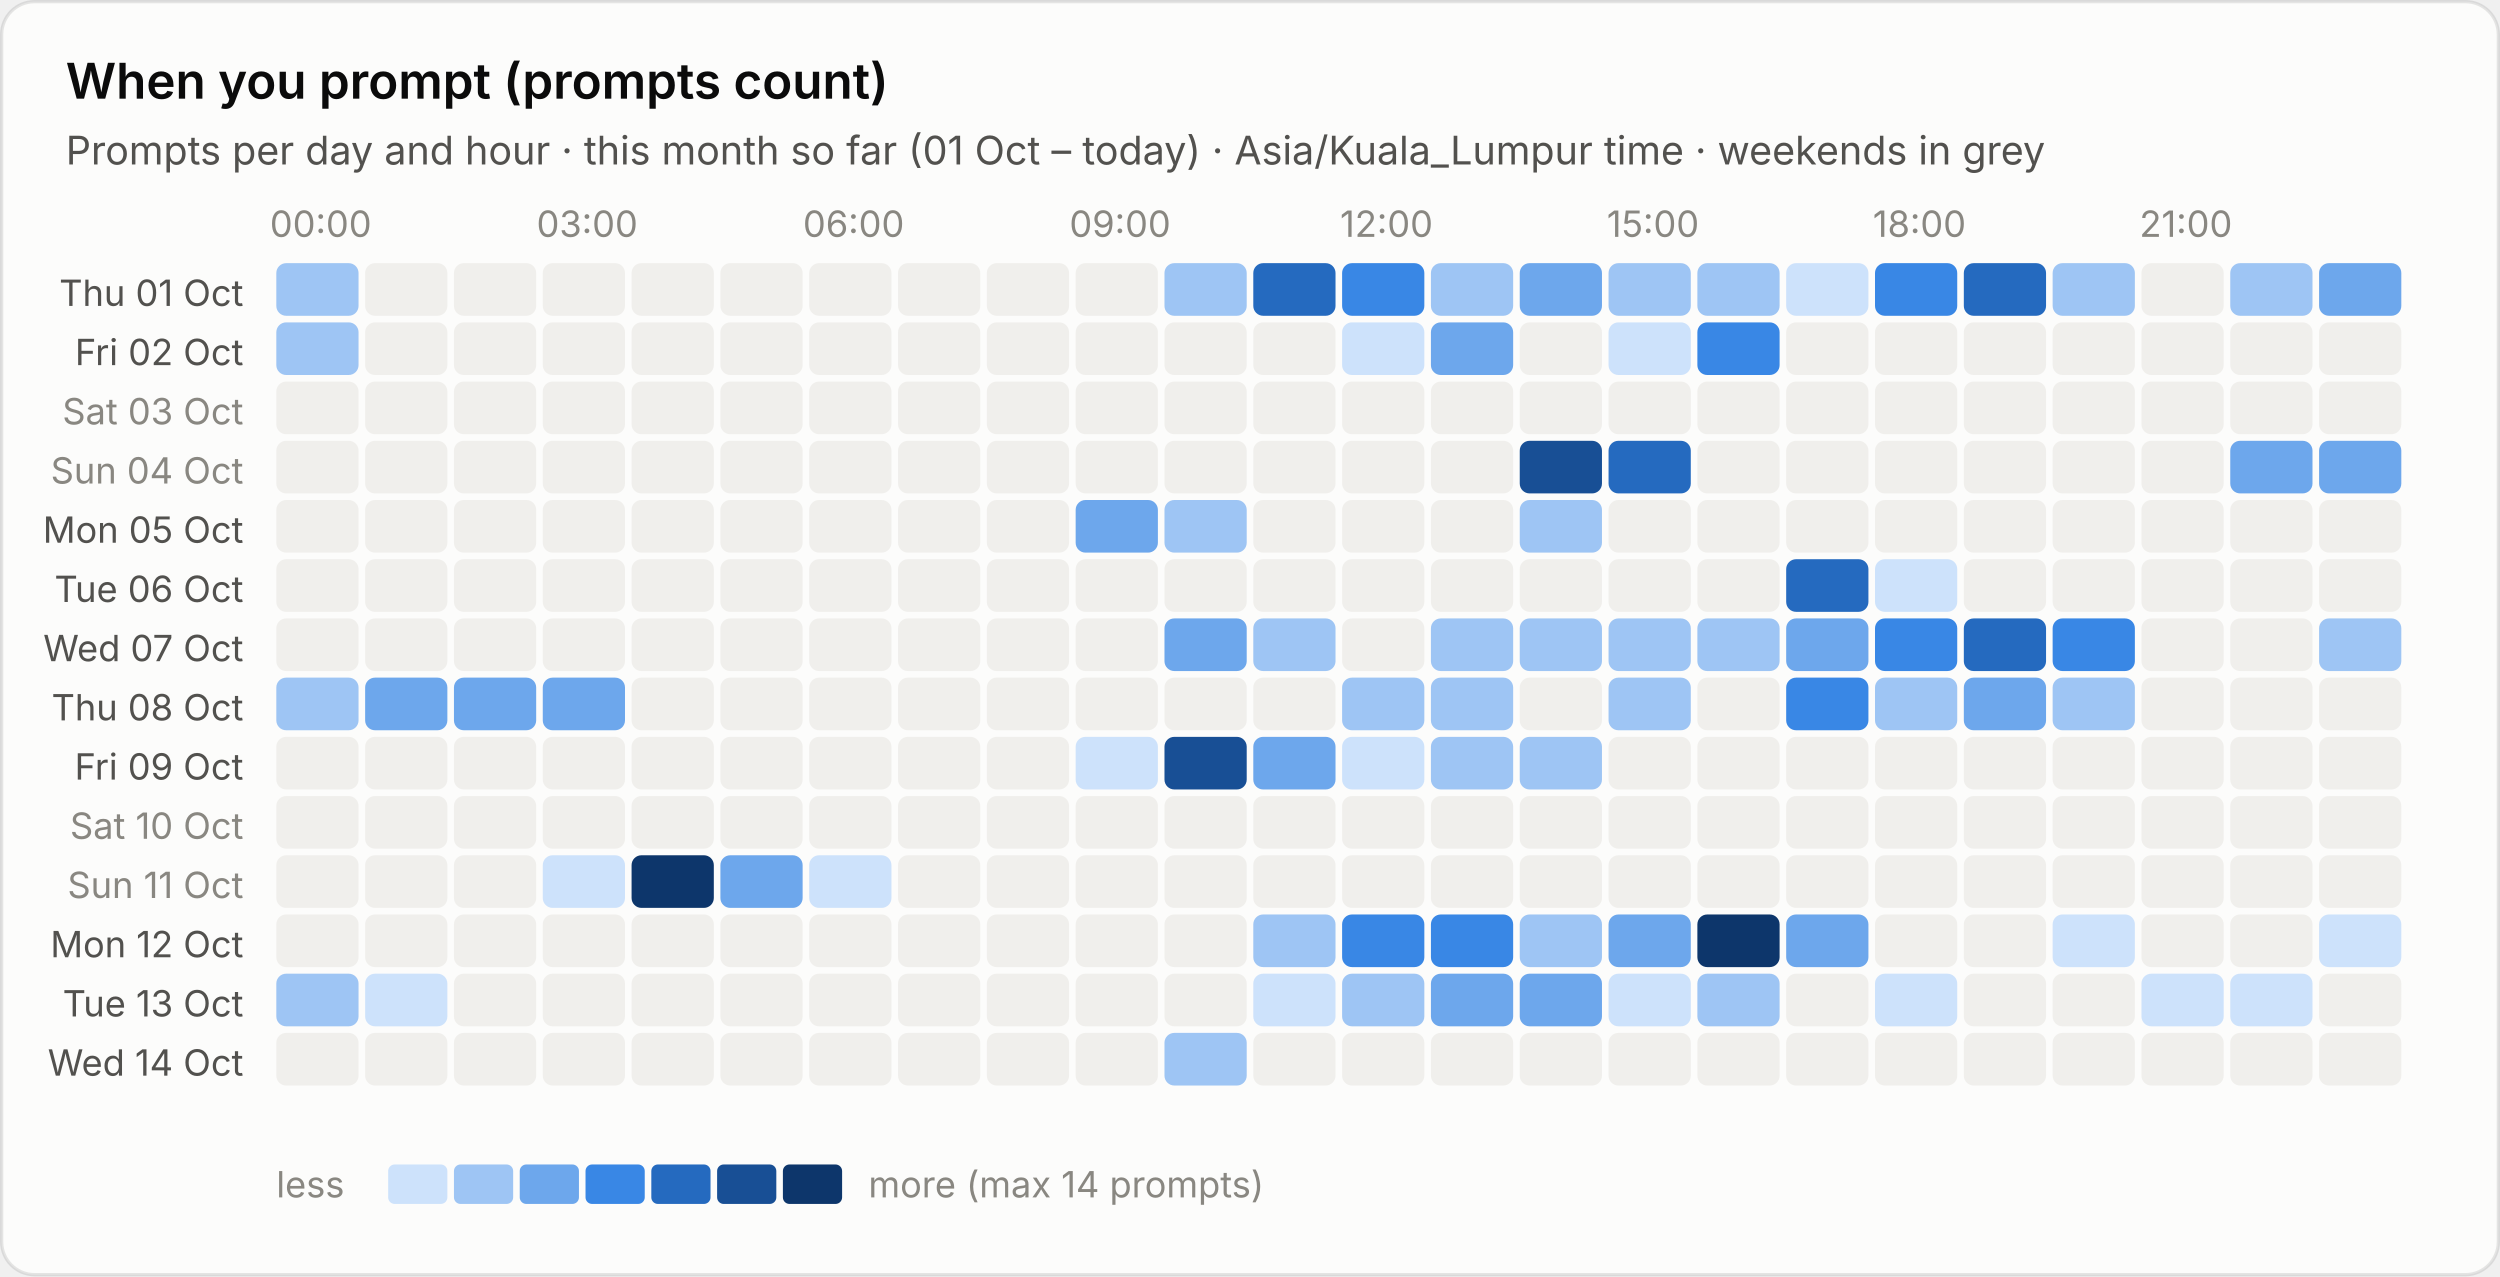
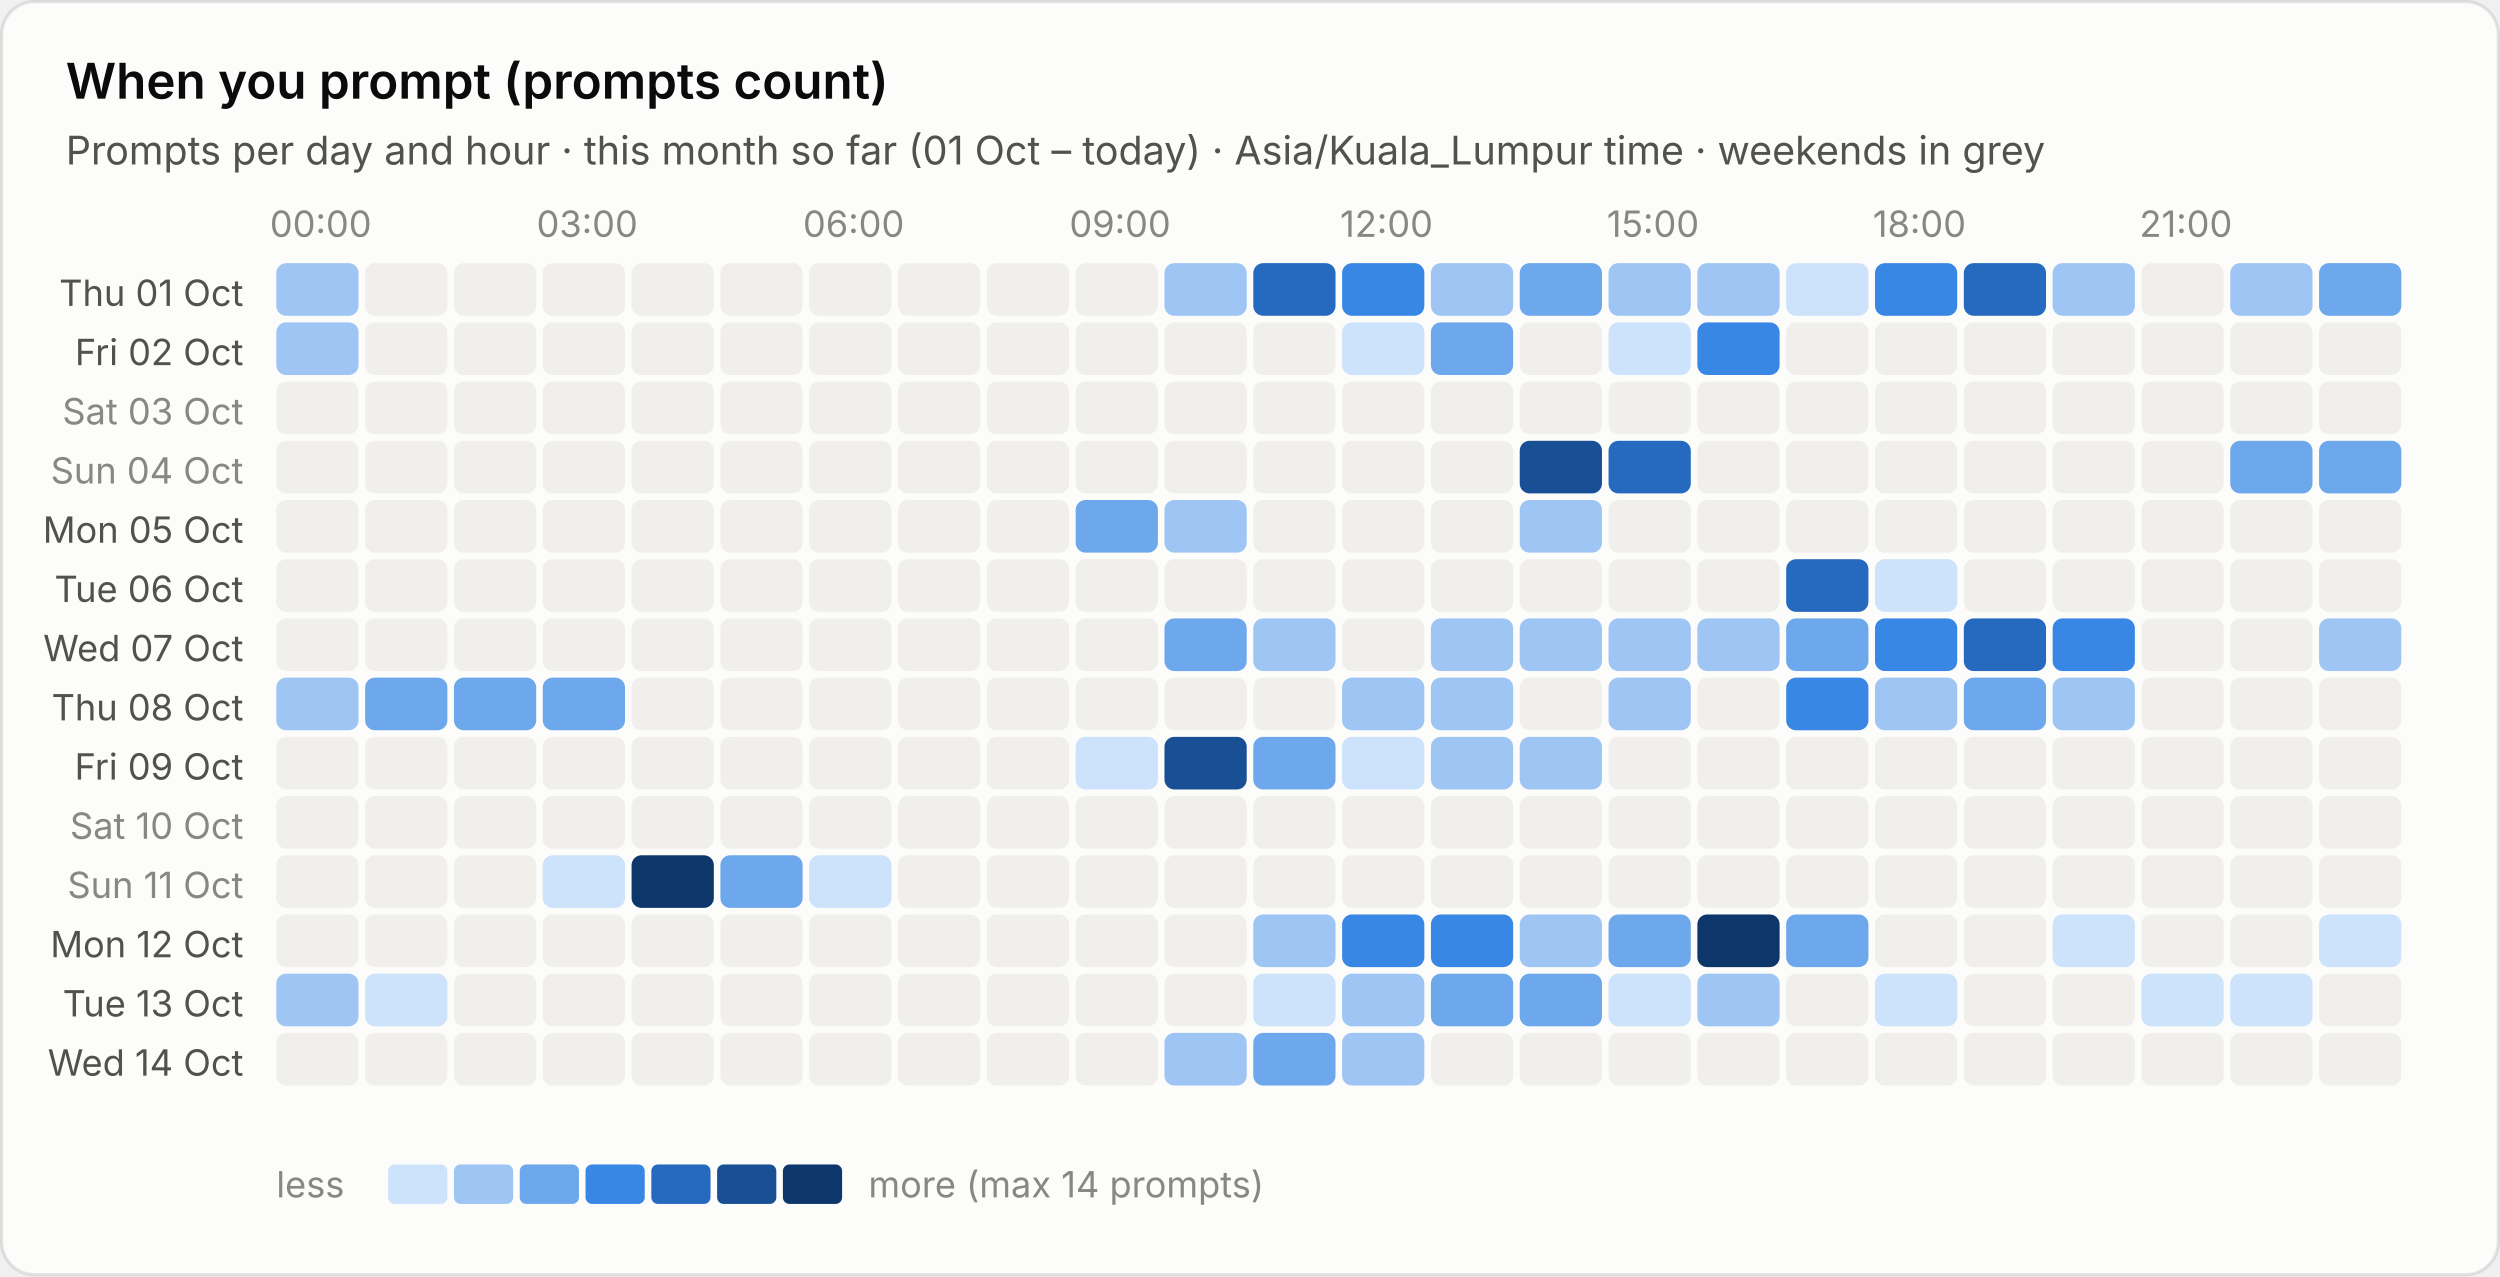
<svg xmlns="http://www.w3.org/2000/svg" viewBox="0 0 760 388" width="760" height="388" role="img" aria-label="When you prompt (prompts count)">
  <style>text{font-family:system-ui,-apple-system,"Segoe UI",sans-serif;font-variant-numeric:tabular-nums}.bg{fill:#fcfcfb;stroke:rgba(11,11,11,.10)}.tp{fill:#0b0b0b}.ts{fill:#52514e}.tm{fill:#898781}.grid{stroke:#e1e0d9;stroke-width:1}.base{stroke:#c3c2b7;stroke-width:1}.so{fill:#b5b3ad}.lo{stroke:#b5b3ad}.qe{fill:#f0efec}.ring{stroke:#fcfcfb}.area{fill-opacity:.1}.s0{fill:#2a78d6}.l0{stroke:#2a78d6}.s1{fill:#eb6834}.l1{stroke:#eb6834}.s2{fill:#1baf7a}.l2{stroke:#1baf7a}.s3{fill:#eda100}.l3{stroke:#eda100}.s4{fill:#e87ba4}.l4{stroke:#e87ba4}.s5{fill:#008300}.l5{stroke:#008300}.s6{fill:#4a3aa7}.l6{stroke:#4a3aa7}.s7{fill:#e34948}.l7{stroke:#e34948}.q0{fill:#cde2fb}.q1{fill:#9ec5f4}.q2{fill:#6da7ec}.q3{fill:#3987e5}.q4{fill:#256abf}.q5{fill:#184f95}.q6{fill:#0d366b}.r0{fill:#f8d4d4}.r1{fill:#ec8f8f}.r2{fill:#c42f2f}.a0{fill:#fbe3e3}.a1{fill:#f5b8b8}.a2{fill:#ec8f8f}.a3{fill:#d65252}.a4{fill:#a82525}.tq0{fill:#0b0b0b}.tq1{fill:#0b0b0b}.tq2{fill:#0b0b0b}.tq3{fill:#ffffff}.tq4{fill:#ffffff}.tq5{fill:#ffffff}.tq6{fill:#ffffff}.tr0{fill:#0b0b0b}.tr1{fill:#0b0b0b}.tr2{fill:#ffffff}.ta0{fill:#0b0b0b}.ta1{fill:#0b0b0b}.ta2{fill:#0b0b0b}.ta3{fill:#ffffff}.ta4{fill:#ffffff}.tw{fill:#ffffff}@media (prefers-color-scheme:dark){.bg{fill:#1a1a19;stroke:rgba(255,255,255,.10)}.tp{fill:#fff}.ts{fill:#c3c2b7}.tm{fill:#898781}.grid{stroke:#2c2c2a}.base{stroke:#383835}.so{fill:#5c5b57}.lo{stroke:#5c5b57}.qe{fill:#262624}.ring{stroke:#1a1a19}.s0{fill:#3987e5}.l0{stroke:#3987e5}.s1{fill:#d95926}.l1{stroke:#d95926}.s2{fill:#199e70}.l2{stroke:#199e70}.s3{fill:#c98500}.l3{stroke:#c98500}.s4{fill:#d55181}.l4{stroke:#d55181}.s5{fill:#008300}.l5{stroke:#008300}.s6{fill:#9085e9}.l6{stroke:#9085e9}.s7{fill:#e66767}.l7{stroke:#e66767}.q0{fill:#16263a}.q1{fill:#123a66}.q2{fill:#184f95}.q3{fill:#256abf}.q4{fill:#3987e5}.q5{fill:#6da7ec}.q6{fill:#b7d3f6}.r0{fill:#4a2023}.r1{fill:#8c2c2f}.r2{fill:#e25555}.a0{fill:#3a1a1c}.a1{fill:#5e2427}.a2{fill:#8c2c2f}.a3{fill:#c43c3f}.a4{fill:#f07070}.tq0{fill:#ffffff}.tq1{fill:#ffffff}.tq2{fill:#ffffff}.tq3{fill:#ffffff}.tq4{fill:#ffffff}.tq5{fill:#0b0b0b}.tq6{fill:#0b0b0b}.tr0{fill:#ffffff}.tr1{fill:#ffffff}.tr2{fill:#ffffff}.ta0{fill:#ffffff}.ta1{fill:#ffffff}.ta2{fill:#ffffff}.ta3{fill:#ffffff}.ta4{fill:#0b0b0b}.tw{fill:#ffffff}}</style>
  <rect class="bg" x=".5" y=".5" width="759" height="387" rx="10" />
  <text class="tp" x="20" y="30" font-size="15" font-weight="600">When you prompt (prompts count)</text>
  <text class="ts" x="20" y="50" font-size="12">Prompts per day and hour · this month so far (01 Oct – today) · Asia/Kuala_Lumpur time · weekends in grey</text>
  <text class="tm" x="97.5" y="72" font-size="11" text-anchor="middle">00:00</text>
  <text class="tm" x="178.5" y="72" font-size="11" text-anchor="middle">03:00</text>
  <text class="tm" x="259.5" y="72" font-size="11" text-anchor="middle">06:00</text>
  <text class="tm" x="340.5" y="72" font-size="11" text-anchor="middle">09:00</text>
  <text class="tm" x="421.5" y="72" font-size="11" text-anchor="middle">12:00</text>
  <text class="tm" x="502.5" y="72" font-size="11" text-anchor="middle">15:00</text>
  <text class="tm" x="583.5" y="72" font-size="11" text-anchor="middle">18:00</text>
  <text class="tm" x="664.5" y="72" font-size="11" text-anchor="middle">21:00</text>
  <text class="ts" x="74" y="93.0" font-size="11" text-anchor="end">Thu 01 Oct</text>
  <rect class="q1" x="84.0" y="80.0" width="25" height="16" rx="3" />
  <rect class="qe" x="111.0" y="80.0" width="25" height="16" rx="3" />
  <rect class="qe" x="138.0" y="80.0" width="25" height="16" rx="3" />
  <rect class="qe" x="165.0" y="80.0" width="25" height="16" rx="3" />
  <rect class="qe" x="192.0" y="80.0" width="25" height="16" rx="3" />
  <rect class="qe" x="219.0" y="80.0" width="25" height="16" rx="3" />
  <rect class="qe" x="246.0" y="80.0" width="25" height="16" rx="3" />
  <rect class="qe" x="273.0" y="80.0" width="25" height="16" rx="3" />
  <rect class="qe" x="300.0" y="80.0" width="25" height="16" rx="3" />
  <rect class="qe" x="327.0" y="80.0" width="25" height="16" rx="3" />
  <rect class="q1" x="354.0" y="80.0" width="25" height="16" rx="3" />
  <rect class="q4" x="381.0" y="80.0" width="25" height="16" rx="3" />
  <rect class="q3" x="408.0" y="80.0" width="25" height="16" rx="3" />
  <rect class="q1" x="435.0" y="80.0" width="25" height="16" rx="3" />
  <rect class="q2" x="462.0" y="80.0" width="25" height="16" rx="3" />
  <rect class="q1" x="489.0" y="80.0" width="25" height="16" rx="3" />
  <rect class="q1" x="516.0" y="80.0" width="25" height="16" rx="3" />
  <rect class="q0" x="543.0" y="80.0" width="25" height="16" rx="3" />
  <rect class="q3" x="570.0" y="80.0" width="25" height="16" rx="3" />
  <rect class="q4" x="597.0" y="80.0" width="25" height="16" rx="3" />
  <rect class="q1" x="624.0" y="80.0" width="25" height="16" rx="3" />
  <rect class="qe" x="651.0" y="80.0" width="25" height="16" rx="3" />
  <rect class="q1" x="678.0" y="80.0" width="25" height="16" rx="3" />
  <rect class="q2" x="705.0" y="80.0" width="25" height="16" rx="3" />
  <text class="ts" x="74" y="111.0" font-size="11" text-anchor="end">Fri 02 Oct</text>
  <rect class="q1" x="84.0" y="98.0" width="25" height="16" rx="3" />
  <rect class="qe" x="111.0" y="98.0" width="25" height="16" rx="3" />
  <rect class="qe" x="138.0" y="98.0" width="25" height="16" rx="3" />
  <rect class="qe" x="165.0" y="98.0" width="25" height="16" rx="3" />
  <rect class="qe" x="192.0" y="98.0" width="25" height="16" rx="3" />
  <rect class="qe" x="219.0" y="98.0" width="25" height="16" rx="3" />
  <rect class="qe" x="246.0" y="98.0" width="25" height="16" rx="3" />
  <rect class="qe" x="273.0" y="98.0" width="25" height="16" rx="3" />
  <rect class="qe" x="300.0" y="98.0" width="25" height="16" rx="3" />
  <rect class="qe" x="327.0" y="98.0" width="25" height="16" rx="3" />
  <rect class="qe" x="354.0" y="98.0" width="25" height="16" rx="3" />
  <rect class="qe" x="381.0" y="98.0" width="25" height="16" rx="3" />
  <rect class="q0" x="408.0" y="98.0" width="25" height="16" rx="3" />
  <rect class="q2" x="435.0" y="98.0" width="25" height="16" rx="3" />
  <rect class="qe" x="462.0" y="98.0" width="25" height="16" rx="3" />
  <rect class="q0" x="489.0" y="98.0" width="25" height="16" rx="3" />
  <rect class="q3" x="516.0" y="98.0" width="25" height="16" rx="3" />
  <rect class="qe" x="543.0" y="98.0" width="25" height="16" rx="3" />
  <rect class="qe" x="570.0" y="98.0" width="25" height="16" rx="3" />
  <rect class="qe" x="597.0" y="98.0" width="25" height="16" rx="3" />
  <rect class="qe" x="624.0" y="98.0" width="25" height="16" rx="3" />
  <rect class="qe" x="651.0" y="98.0" width="25" height="16" rx="3" />
  <rect class="qe" x="678.0" y="98.0" width="25" height="16" rx="3" />
  <rect class="qe" x="705.0" y="98.0" width="25" height="16" rx="3" />
  <text class="tm" x="74" y="129.0" font-size="11" text-anchor="end">Sat 03 Oct</text>
  <rect class="qe" x="84.0" y="116.0" width="25" height="16" rx="3" />
  <rect class="qe" x="111.0" y="116.0" width="25" height="16" rx="3" />
  <rect class="qe" x="138.0" y="116.0" width="25" height="16" rx="3" />
  <rect class="qe" x="165.0" y="116.0" width="25" height="16" rx="3" />
  <rect class="qe" x="192.0" y="116.0" width="25" height="16" rx="3" />
  <rect class="qe" x="219.0" y="116.0" width="25" height="16" rx="3" />
  <rect class="qe" x="246.0" y="116.0" width="25" height="16" rx="3" />
  <rect class="qe" x="273.0" y="116.0" width="25" height="16" rx="3" />
  <rect class="qe" x="300.0" y="116.0" width="25" height="16" rx="3" />
  <rect class="qe" x="327.0" y="116.0" width="25" height="16" rx="3" />
  <rect class="qe" x="354.0" y="116.0" width="25" height="16" rx="3" />
  <rect class="qe" x="381.0" y="116.0" width="25" height="16" rx="3" />
  <rect class="qe" x="408.0" y="116.0" width="25" height="16" rx="3" />
  <rect class="qe" x="435.0" y="116.0" width="25" height="16" rx="3" />
  <rect class="qe" x="462.0" y="116.0" width="25" height="16" rx="3" />
  <rect class="qe" x="489.0" y="116.0" width="25" height="16" rx="3" />
  <rect class="qe" x="516.0" y="116.0" width="25" height="16" rx="3" />
  <rect class="qe" x="543.0" y="116.0" width="25" height="16" rx="3" />
  <rect class="qe" x="570.0" y="116.0" width="25" height="16" rx="3" />
  <rect class="qe" x="597.0" y="116.0" width="25" height="16" rx="3" />
  <rect class="qe" x="624.0" y="116.0" width="25" height="16" rx="3" />
  <rect class="qe" x="651.0" y="116.0" width="25" height="16" rx="3" />
  <rect class="qe" x="678.0" y="116.0" width="25" height="16" rx="3" />
  <rect class="qe" x="705.0" y="116.0" width="25" height="16" rx="3" />
  <text class="tm" x="74" y="147.0" font-size="11" text-anchor="end">Sun 04 Oct</text>
  <rect class="qe" x="84.0" y="134.0" width="25" height="16" rx="3" />
  <rect class="qe" x="111.0" y="134.0" width="25" height="16" rx="3" />
  <rect class="qe" x="138.0" y="134.0" width="25" height="16" rx="3" />
  <rect class="qe" x="165.0" y="134.0" width="25" height="16" rx="3" />
  <rect class="qe" x="192.0" y="134.0" width="25" height="16" rx="3" />
  <rect class="qe" x="219.0" y="134.0" width="25" height="16" rx="3" />
  <rect class="qe" x="246.0" y="134.0" width="25" height="16" rx="3" />
  <rect class="qe" x="273.0" y="134.0" width="25" height="16" rx="3" />
  <rect class="qe" x="300.0" y="134.0" width="25" height="16" rx="3" />
  <rect class="qe" x="327.0" y="134.0" width="25" height="16" rx="3" />
  <rect class="qe" x="354.0" y="134.0" width="25" height="16" rx="3" />
  <rect class="qe" x="381.0" y="134.0" width="25" height="16" rx="3" />
  <rect class="qe" x="408.0" y="134.0" width="25" height="16" rx="3" />
  <rect class="qe" x="435.0" y="134.0" width="25" height="16" rx="3" />
  <rect class="q5" x="462.0" y="134.0" width="25" height="16" rx="3" />
  <rect class="q4" x="489.0" y="134.0" width="25" height="16" rx="3" />
  <rect class="qe" x="516.0" y="134.0" width="25" height="16" rx="3" />
  <rect class="qe" x="543.0" y="134.0" width="25" height="16" rx="3" />
  <rect class="qe" x="570.0" y="134.0" width="25" height="16" rx="3" />
  <rect class="qe" x="597.0" y="134.0" width="25" height="16" rx="3" />
  <rect class="qe" x="624.0" y="134.0" width="25" height="16" rx="3" />
  <rect class="qe" x="651.0" y="134.0" width="25" height="16" rx="3" />
  <rect class="q2" x="678.0" y="134.0" width="25" height="16" rx="3" />
  <rect class="q2" x="705.0" y="134.0" width="25" height="16" rx="3" />
  <text class="ts" x="74" y="165.0" font-size="11" text-anchor="end">Mon 05 Oct</text>
  <rect class="qe" x="84.0" y="152.0" width="25" height="16" rx="3" />
  <rect class="qe" x="111.0" y="152.0" width="25" height="16" rx="3" />
  <rect class="qe" x="138.0" y="152.0" width="25" height="16" rx="3" />
  <rect class="qe" x="165.0" y="152.0" width="25" height="16" rx="3" />
  <rect class="qe" x="192.0" y="152.0" width="25" height="16" rx="3" />
  <rect class="qe" x="219.0" y="152.0" width="25" height="16" rx="3" />
  <rect class="qe" x="246.0" y="152.0" width="25" height="16" rx="3" />
  <rect class="qe" x="273.0" y="152.0" width="25" height="16" rx="3" />
  <rect class="qe" x="300.0" y="152.0" width="25" height="16" rx="3" />
  <rect class="q2" x="327.0" y="152.0" width="25" height="16" rx="3" />
  <rect class="q1" x="354.0" y="152.0" width="25" height="16" rx="3" />
  <rect class="qe" x="381.0" y="152.0" width="25" height="16" rx="3" />
  <rect class="qe" x="408.0" y="152.0" width="25" height="16" rx="3" />
  <rect class="qe" x="435.0" y="152.0" width="25" height="16" rx="3" />
  <rect class="q1" x="462.0" y="152.0" width="25" height="16" rx="3" />
  <rect class="qe" x="489.0" y="152.0" width="25" height="16" rx="3" />
  <rect class="qe" x="516.0" y="152.0" width="25" height="16" rx="3" />
  <rect class="qe" x="543.0" y="152.0" width="25" height="16" rx="3" />
  <rect class="qe" x="570.0" y="152.0" width="25" height="16" rx="3" />
  <rect class="qe" x="597.0" y="152.0" width="25" height="16" rx="3" />
  <rect class="qe" x="624.0" y="152.0" width="25" height="16" rx="3" />
  <rect class="qe" x="651.0" y="152.0" width="25" height="16" rx="3" />
  <rect class="qe" x="678.0" y="152.0" width="25" height="16" rx="3" />
  <rect class="qe" x="705.0" y="152.0" width="25" height="16" rx="3" />
  <text class="ts" x="74" y="183.0" font-size="11" text-anchor="end">Tue 06 Oct</text>
  <rect class="qe" x="84.0" y="170.0" width="25" height="16" rx="3" />
  <rect class="qe" x="111.0" y="170.0" width="25" height="16" rx="3" />
  <rect class="qe" x="138.0" y="170.0" width="25" height="16" rx="3" />
  <rect class="qe" x="165.0" y="170.0" width="25" height="16" rx="3" />
  <rect class="qe" x="192.0" y="170.0" width="25" height="16" rx="3" />
  <rect class="qe" x="219.0" y="170.0" width="25" height="16" rx="3" />
  <rect class="qe" x="246.0" y="170.0" width="25" height="16" rx="3" />
  <rect class="qe" x="273.0" y="170.0" width="25" height="16" rx="3" />
  <rect class="qe" x="300.0" y="170.0" width="25" height="16" rx="3" />
  <rect class="qe" x="327.0" y="170.0" width="25" height="16" rx="3" />
  <rect class="qe" x="354.0" y="170.0" width="25" height="16" rx="3" />
  <rect class="qe" x="381.0" y="170.0" width="25" height="16" rx="3" />
  <rect class="qe" x="408.0" y="170.0" width="25" height="16" rx="3" />
  <rect class="qe" x="435.0" y="170.0" width="25" height="16" rx="3" />
  <rect class="qe" x="462.0" y="170.0" width="25" height="16" rx="3" />
  <rect class="qe" x="489.0" y="170.0" width="25" height="16" rx="3" />
  <rect class="qe" x="516.0" y="170.0" width="25" height="16" rx="3" />
  <rect class="q4" x="543.0" y="170.0" width="25" height="16" rx="3" />
  <rect class="q0" x="570.0" y="170.0" width="25" height="16" rx="3" />
  <rect class="qe" x="597.0" y="170.0" width="25" height="16" rx="3" />
  <rect class="qe" x="624.0" y="170.0" width="25" height="16" rx="3" />
  <rect class="qe" x="651.0" y="170.0" width="25" height="16" rx="3" />
  <rect class="qe" x="678.0" y="170.0" width="25" height="16" rx="3" />
  <rect class="qe" x="705.0" y="170.0" width="25" height="16" rx="3" />
  <text class="ts" x="74" y="201.0" font-size="11" text-anchor="end">Wed 07 Oct</text>
  <rect class="qe" x="84.0" y="188.0" width="25" height="16" rx="3" />
  <rect class="qe" x="111.0" y="188.0" width="25" height="16" rx="3" />
  <rect class="qe" x="138.0" y="188.0" width="25" height="16" rx="3" />
  <rect class="qe" x="165.0" y="188.0" width="25" height="16" rx="3" />
  <rect class="qe" x="192.0" y="188.0" width="25" height="16" rx="3" />
  <rect class="qe" x="219.0" y="188.0" width="25" height="16" rx="3" />
  <rect class="qe" x="246.0" y="188.0" width="25" height="16" rx="3" />
  <rect class="qe" x="273.0" y="188.0" width="25" height="16" rx="3" />
  <rect class="qe" x="300.0" y="188.0" width="25" height="16" rx="3" />
  <rect class="qe" x="327.0" y="188.0" width="25" height="16" rx="3" />
  <rect class="q2" x="354.0" y="188.0" width="25" height="16" rx="3" />
  <rect class="q1" x="381.0" y="188.0" width="25" height="16" rx="3" />
  <rect class="qe" x="408.0" y="188.0" width="25" height="16" rx="3" />
  <rect class="q1" x="435.0" y="188.0" width="25" height="16" rx="3" />
  <rect class="q1" x="462.0" y="188.0" width="25" height="16" rx="3" />
  <rect class="q1" x="489.0" y="188.0" width="25" height="16" rx="3" />
  <rect class="q1" x="516.0" y="188.0" width="25" height="16" rx="3" />
  <rect class="q2" x="543.0" y="188.0" width="25" height="16" rx="3" />
  <rect class="q3" x="570.0" y="188.0" width="25" height="16" rx="3" />
  <rect class="q4" x="597.0" y="188.0" width="25" height="16" rx="3" />
  <rect class="q3" x="624.0" y="188.0" width="25" height="16" rx="3" />
  <rect class="qe" x="651.0" y="188.0" width="25" height="16" rx="3" />
  <rect class="qe" x="678.0" y="188.0" width="25" height="16" rx="3" />
  <rect class="q1" x="705.0" y="188.0" width="25" height="16" rx="3" />
  <text class="ts" x="74" y="219.0" font-size="11" text-anchor="end">Thu 08 Oct</text>
  <rect class="q1" x="84.0" y="206.0" width="25" height="16" rx="3" />
  <rect class="q2" x="111.0" y="206.0" width="25" height="16" rx="3" />
  <rect class="q2" x="138.0" y="206.0" width="25" height="16" rx="3" />
  <rect class="q2" x="165.0" y="206.0" width="25" height="16" rx="3" />
  <rect class="qe" x="192.0" y="206.0" width="25" height="16" rx="3" />
  <rect class="qe" x="219.0" y="206.0" width="25" height="16" rx="3" />
  <rect class="qe" x="246.0" y="206.0" width="25" height="16" rx="3" />
  <rect class="qe" x="273.0" y="206.0" width="25" height="16" rx="3" />
  <rect class="qe" x="300.0" y="206.0" width="25" height="16" rx="3" />
  <rect class="qe" x="327.0" y="206.0" width="25" height="16" rx="3" />
  <rect class="qe" x="354.0" y="206.0" width="25" height="16" rx="3" />
  <rect class="qe" x="381.0" y="206.0" width="25" height="16" rx="3" />
  <rect class="q1" x="408.0" y="206.0" width="25" height="16" rx="3" />
  <rect class="q1" x="435.0" y="206.0" width="25" height="16" rx="3" />
  <rect class="qe" x="462.0" y="206.0" width="25" height="16" rx="3" />
  <rect class="q1" x="489.0" y="206.0" width="25" height="16" rx="3" />
  <rect class="qe" x="516.0" y="206.0" width="25" height="16" rx="3" />
  <rect class="q3" x="543.0" y="206.0" width="25" height="16" rx="3" />
  <rect class="q1" x="570.0" y="206.0" width="25" height="16" rx="3" />
  <rect class="q2" x="597.0" y="206.0" width="25" height="16" rx="3" />
  <rect class="q1" x="624.0" y="206.0" width="25" height="16" rx="3" />
  <rect class="qe" x="651.0" y="206.0" width="25" height="16" rx="3" />
  <rect class="qe" x="678.0" y="206.0" width="25" height="16" rx="3" />
  <rect class="qe" x="705.0" y="206.0" width="25" height="16" rx="3" />
  <text class="ts" x="74" y="237.0" font-size="11" text-anchor="end">Fri 09 Oct</text>
  <rect class="qe" x="84.0" y="224.0" width="25" height="16" rx="3" />
  <rect class="qe" x="111.0" y="224.0" width="25" height="16" rx="3" />
  <rect class="qe" x="138.0" y="224.0" width="25" height="16" rx="3" />
  <rect class="qe" x="165.0" y="224.0" width="25" height="16" rx="3" />
  <rect class="qe" x="192.0" y="224.0" width="25" height="16" rx="3" />
  <rect class="qe" x="219.0" y="224.0" width="25" height="16" rx="3" />
  <rect class="qe" x="246.0" y="224.0" width="25" height="16" rx="3" />
  <rect class="qe" x="273.0" y="224.0" width="25" height="16" rx="3" />
  <rect class="qe" x="300.0" y="224.0" width="25" height="16" rx="3" />
  <rect class="q0" x="327.0" y="224.0" width="25" height="16" rx="3" />
  <rect class="q5" x="354.0" y="224.0" width="25" height="16" rx="3" />
  <rect class="q2" x="381.0" y="224.0" width="25" height="16" rx="3" />
  <rect class="q0" x="408.0" y="224.0" width="25" height="16" rx="3" />
  <rect class="q1" x="435.0" y="224.0" width="25" height="16" rx="3" />
  <rect class="q1" x="462.0" y="224.0" width="25" height="16" rx="3" />
  <rect class="qe" x="489.0" y="224.0" width="25" height="16" rx="3" />
  <rect class="qe" x="516.0" y="224.0" width="25" height="16" rx="3" />
  <rect class="qe" x="543.0" y="224.0" width="25" height="16" rx="3" />
  <rect class="qe" x="570.0" y="224.0" width="25" height="16" rx="3" />
  <rect class="qe" x="597.0" y="224.0" width="25" height="16" rx="3" />
  <rect class="qe" x="624.0" y="224.0" width="25" height="16" rx="3" />
  <rect class="qe" x="651.0" y="224.0" width="25" height="16" rx="3" />
  <rect class="qe" x="678.0" y="224.0" width="25" height="16" rx="3" />
  <rect class="qe" x="705.0" y="224.0" width="25" height="16" rx="3" />
  <text class="tm" x="74" y="255.0" font-size="11" text-anchor="end">Sat 10 Oct</text>
  <rect class="qe" x="84.0" y="242.0" width="25" height="16" rx="3" />
  <rect class="qe" x="111.0" y="242.0" width="25" height="16" rx="3" />
  <rect class="qe" x="138.0" y="242.0" width="25" height="16" rx="3" />
  <rect class="qe" x="165.0" y="242.0" width="25" height="16" rx="3" />
  <rect class="qe" x="192.0" y="242.0" width="25" height="16" rx="3" />
  <rect class="qe" x="219.0" y="242.0" width="25" height="16" rx="3" />
  <rect class="qe" x="246.0" y="242.0" width="25" height="16" rx="3" />
  <rect class="qe" x="273.0" y="242.0" width="25" height="16" rx="3" />
  <rect class="qe" x="300.0" y="242.0" width="25" height="16" rx="3" />
  <rect class="qe" x="327.0" y="242.0" width="25" height="16" rx="3" />
  <rect class="qe" x="354.0" y="242.0" width="25" height="16" rx="3" />
  <rect class="qe" x="381.0" y="242.0" width="25" height="16" rx="3" />
  <rect class="qe" x="408.0" y="242.0" width="25" height="16" rx="3" />
  <rect class="qe" x="435.0" y="242.0" width="25" height="16" rx="3" />
  <rect class="qe" x="462.0" y="242.0" width="25" height="16" rx="3" />
  <rect class="qe" x="489.0" y="242.0" width="25" height="16" rx="3" />
  <rect class="qe" x="516.0" y="242.0" width="25" height="16" rx="3" />
  <rect class="qe" x="543.0" y="242.0" width="25" height="16" rx="3" />
  <rect class="qe" x="570.0" y="242.0" width="25" height="16" rx="3" />
  <rect class="qe" x="597.0" y="242.0" width="25" height="16" rx="3" />
  <rect class="qe" x="624.0" y="242.0" width="25" height="16" rx="3" />
  <rect class="qe" x="651.0" y="242.0" width="25" height="16" rx="3" />
  <rect class="qe" x="678.0" y="242.0" width="25" height="16" rx="3" />
  <rect class="qe" x="705.0" y="242.0" width="25" height="16" rx="3" />
  <text class="tm" x="74" y="273.0" font-size="11" text-anchor="end">Sun 11 Oct</text>
  <rect class="qe" x="84.0" y="260.0" width="25" height="16" rx="3" />
  <rect class="qe" x="111.0" y="260.0" width="25" height="16" rx="3" />
  <rect class="qe" x="138.0" y="260.0" width="25" height="16" rx="3" />
  <rect class="q0" x="165.0" y="260.0" width="25" height="16" rx="3" />
  <rect class="q6" x="192.0" y="260.0" width="25" height="16" rx="3" />
  <rect class="q2" x="219.0" y="260.0" width="25" height="16" rx="3" />
  <rect class="q0" x="246.0" y="260.0" width="25" height="16" rx="3" />
  <rect class="qe" x="273.0" y="260.0" width="25" height="16" rx="3" />
  <rect class="qe" x="300.0" y="260.0" width="25" height="16" rx="3" />
  <rect class="qe" x="327.0" y="260.0" width="25" height="16" rx="3" />
  <rect class="qe" x="354.0" y="260.0" width="25" height="16" rx="3" />
  <rect class="qe" x="381.0" y="260.0" width="25" height="16" rx="3" />
  <rect class="qe" x="408.0" y="260.0" width="25" height="16" rx="3" />
  <rect class="qe" x="435.0" y="260.0" width="25" height="16" rx="3" />
  <rect class="qe" x="462.0" y="260.0" width="25" height="16" rx="3" />
  <rect class="qe" x="489.0" y="260.0" width="25" height="16" rx="3" />
  <rect class="qe" x="516.0" y="260.0" width="25" height="16" rx="3" />
  <rect class="qe" x="543.0" y="260.0" width="25" height="16" rx="3" />
  <rect class="qe" x="570.0" y="260.0" width="25" height="16" rx="3" />
  <rect class="qe" x="597.0" y="260.0" width="25" height="16" rx="3" />
  <rect class="qe" x="624.0" y="260.0" width="25" height="16" rx="3" />
  <rect class="qe" x="651.0" y="260.0" width="25" height="16" rx="3" />
  <rect class="qe" x="678.0" y="260.0" width="25" height="16" rx="3" />
  <rect class="qe" x="705.0" y="260.0" width="25" height="16" rx="3" />
  <text class="ts" x="74" y="291.0" font-size="11" text-anchor="end">Mon 12 Oct</text>
  <rect class="qe" x="84.0" y="278.0" width="25" height="16" rx="3" />
  <rect class="qe" x="111.0" y="278.0" width="25" height="16" rx="3" />
  <rect class="qe" x="138.0" y="278.0" width="25" height="16" rx="3" />
  <rect class="qe" x="165.0" y="278.0" width="25" height="16" rx="3" />
  <rect class="qe" x="192.0" y="278.0" width="25" height="16" rx="3" />
  <rect class="qe" x="219.0" y="278.0" width="25" height="16" rx="3" />
  <rect class="qe" x="246.0" y="278.0" width="25" height="16" rx="3" />
  <rect class="qe" x="273.0" y="278.0" width="25" height="16" rx="3" />
  <rect class="qe" x="300.0" y="278.0" width="25" height="16" rx="3" />
  <rect class="qe" x="327.0" y="278.0" width="25" height="16" rx="3" />
  <rect class="qe" x="354.0" y="278.0" width="25" height="16" rx="3" />
  <rect class="q1" x="381.0" y="278.0" width="25" height="16" rx="3" />
  <rect class="q3" x="408.0" y="278.0" width="25" height="16" rx="3" />
  <rect class="q3" x="435.0" y="278.0" width="25" height="16" rx="3" />
  <rect class="q1" x="462.0" y="278.0" width="25" height="16" rx="3" />
  <rect class="q2" x="489.0" y="278.0" width="25" height="16" rx="3" />
  <rect class="q6" x="516.0" y="278.0" width="25" height="16" rx="3" />
  <rect class="q2" x="543.0" y="278.0" width="25" height="16" rx="3" />
  <rect class="qe" x="570.0" y="278.0" width="25" height="16" rx="3" />
  <rect class="qe" x="597.0" y="278.0" width="25" height="16" rx="3" />
  <rect class="q0" x="624.0" y="278.0" width="25" height="16" rx="3" />
  <rect class="qe" x="651.0" y="278.0" width="25" height="16" rx="3" />
  <rect class="qe" x="678.0" y="278.0" width="25" height="16" rx="3" />
  <rect class="q0" x="705.0" y="278.0" width="25" height="16" rx="3" />
  <text class="ts" x="74" y="309.0" font-size="11" text-anchor="end">Tue 13 Oct</text>
  <rect class="q1" x="84.0" y="296.0" width="25" height="16" rx="3" />
  <rect class="q0" x="111.0" y="296.0" width="25" height="16" rx="3" />
  <rect class="qe" x="138.0" y="296.0" width="25" height="16" rx="3" />
  <rect class="qe" x="165.0" y="296.0" width="25" height="16" rx="3" />
  <rect class="qe" x="192.0" y="296.0" width="25" height="16" rx="3" />
  <rect class="qe" x="219.0" y="296.0" width="25" height="16" rx="3" />
  <rect class="qe" x="246.0" y="296.0" width="25" height="16" rx="3" />
  <rect class="qe" x="273.0" y="296.0" width="25" height="16" rx="3" />
  <rect class="qe" x="300.0" y="296.0" width="25" height="16" rx="3" />
  <rect class="qe" x="327.0" y="296.0" width="25" height="16" rx="3" />
  <rect class="qe" x="354.0" y="296.0" width="25" height="16" rx="3" />
  <rect class="q0" x="381.0" y="296.0" width="25" height="16" rx="3" />
  <rect class="q1" x="408.0" y="296.0" width="25" height="16" rx="3" />
  <rect class="q2" x="435.0" y="296.0" width="25" height="16" rx="3" />
  <rect class="q2" x="462.0" y="296.0" width="25" height="16" rx="3" />
  <rect class="q0" x="489.0" y="296.0" width="25" height="16" rx="3" />
  <rect class="q1" x="516.0" y="296.0" width="25" height="16" rx="3" />
  <rect class="qe" x="543.0" y="296.0" width="25" height="16" rx="3" />
  <rect class="q0" x="570.0" y="296.0" width="25" height="16" rx="3" />
  <rect class="qe" x="597.0" y="296.0" width="25" height="16" rx="3" />
  <rect class="qe" x="624.0" y="296.0" width="25" height="16" rx="3" />
  <rect class="q0" x="651.0" y="296.0" width="25" height="16" rx="3" />
  <rect class="q0" x="678.0" y="296.0" width="25" height="16" rx="3" />
  <rect class="qe" x="705.0" y="296.0" width="25" height="16" rx="3" />
  <text class="ts" x="74" y="327.0" font-size="11" text-anchor="end">Wed 14 Oct</text>
  <rect class="qe" x="84.0" y="314.0" width="25" height="16" rx="3" />
  <rect class="qe" x="111.0" y="314.0" width="25" height="16" rx="3" />
  <rect class="qe" x="138.0" y="314.0" width="25" height="16" rx="3" />
  <rect class="qe" x="165.0" y="314.0" width="25" height="16" rx="3" />
  <rect class="qe" x="192.0" y="314.0" width="25" height="16" rx="3" />
  <rect class="qe" x="219.0" y="314.0" width="25" height="16" rx="3" />
  <rect class="qe" x="246.0" y="314.0" width="25" height="16" rx="3" />
  <rect class="qe" x="273.0" y="314.0" width="25" height="16" rx="3" />
  <rect class="qe" x="300.0" y="314.0" width="25" height="16" rx="3" />
  <rect class="qe" x="327.0" y="314.0" width="25" height="16" rx="3" />
  <rect class="q1" x="354.0" y="314.0" width="25" height="16" rx="3" />
-   <rect class="qe" x="381.0" y="314.0" width="25" height="16" rx="3" />
-   <rect class="qe" x="408.0" y="314.0" width="25" height="16" rx="3" />
+   <rect class="q2" x="381.0" y="314.0" width="25" height="16" rx="3" />
+   <rect class="q1" x="408.0" y="314.0" width="25" height="16" rx="3" />
  <rect class="qe" x="435.0" y="314.0" width="25" height="16" rx="3" />
  <rect class="qe" x="462.0" y="314.0" width="25" height="16" rx="3" />
  <rect class="qe" x="489.0" y="314.0" width="25" height="16" rx="3" />
  <rect class="qe" x="516.0" y="314.0" width="25" height="16" rx="3" />
  <rect class="qe" x="543.0" y="314.0" width="25" height="16" rx="3" />
  <rect class="qe" x="570.0" y="314.0" width="25" height="16" rx="3" />
  <rect class="qe" x="597.0" y="314.0" width="25" height="16" rx="3" />
  <rect class="qe" x="624.0" y="314.0" width="25" height="16" rx="3" />
  <rect class="qe" x="651.0" y="314.0" width="25" height="16" rx="3" />
  <rect class="qe" x="678.0" y="314.0" width="25" height="16" rx="3" />
  <rect class="qe" x="705.0" y="314.0" width="25" height="16" rx="3" />
  <text class="tm" x="84" y="364" font-size="11">less</text>
  <rect class="q0" x="118" y="354" width="18" height="12" rx="2" />
  <rect class="q1" x="138" y="354" width="18" height="12" rx="2" />
  <rect class="q2" x="158" y="354" width="18" height="12" rx="2" />
  <rect class="q3" x="178" y="354" width="18" height="12" rx="2" />
  <rect class="q4" x="198" y="354" width="18" height="12" rx="2" />
  <rect class="q5" x="218" y="354" width="18" height="12" rx="2" />
  <rect class="q6" x="238" y="354" width="18" height="12" rx="2" />
  <text class="tm" x="264" y="364" font-size="11">more (max 14 prompts)</text>
</svg>
